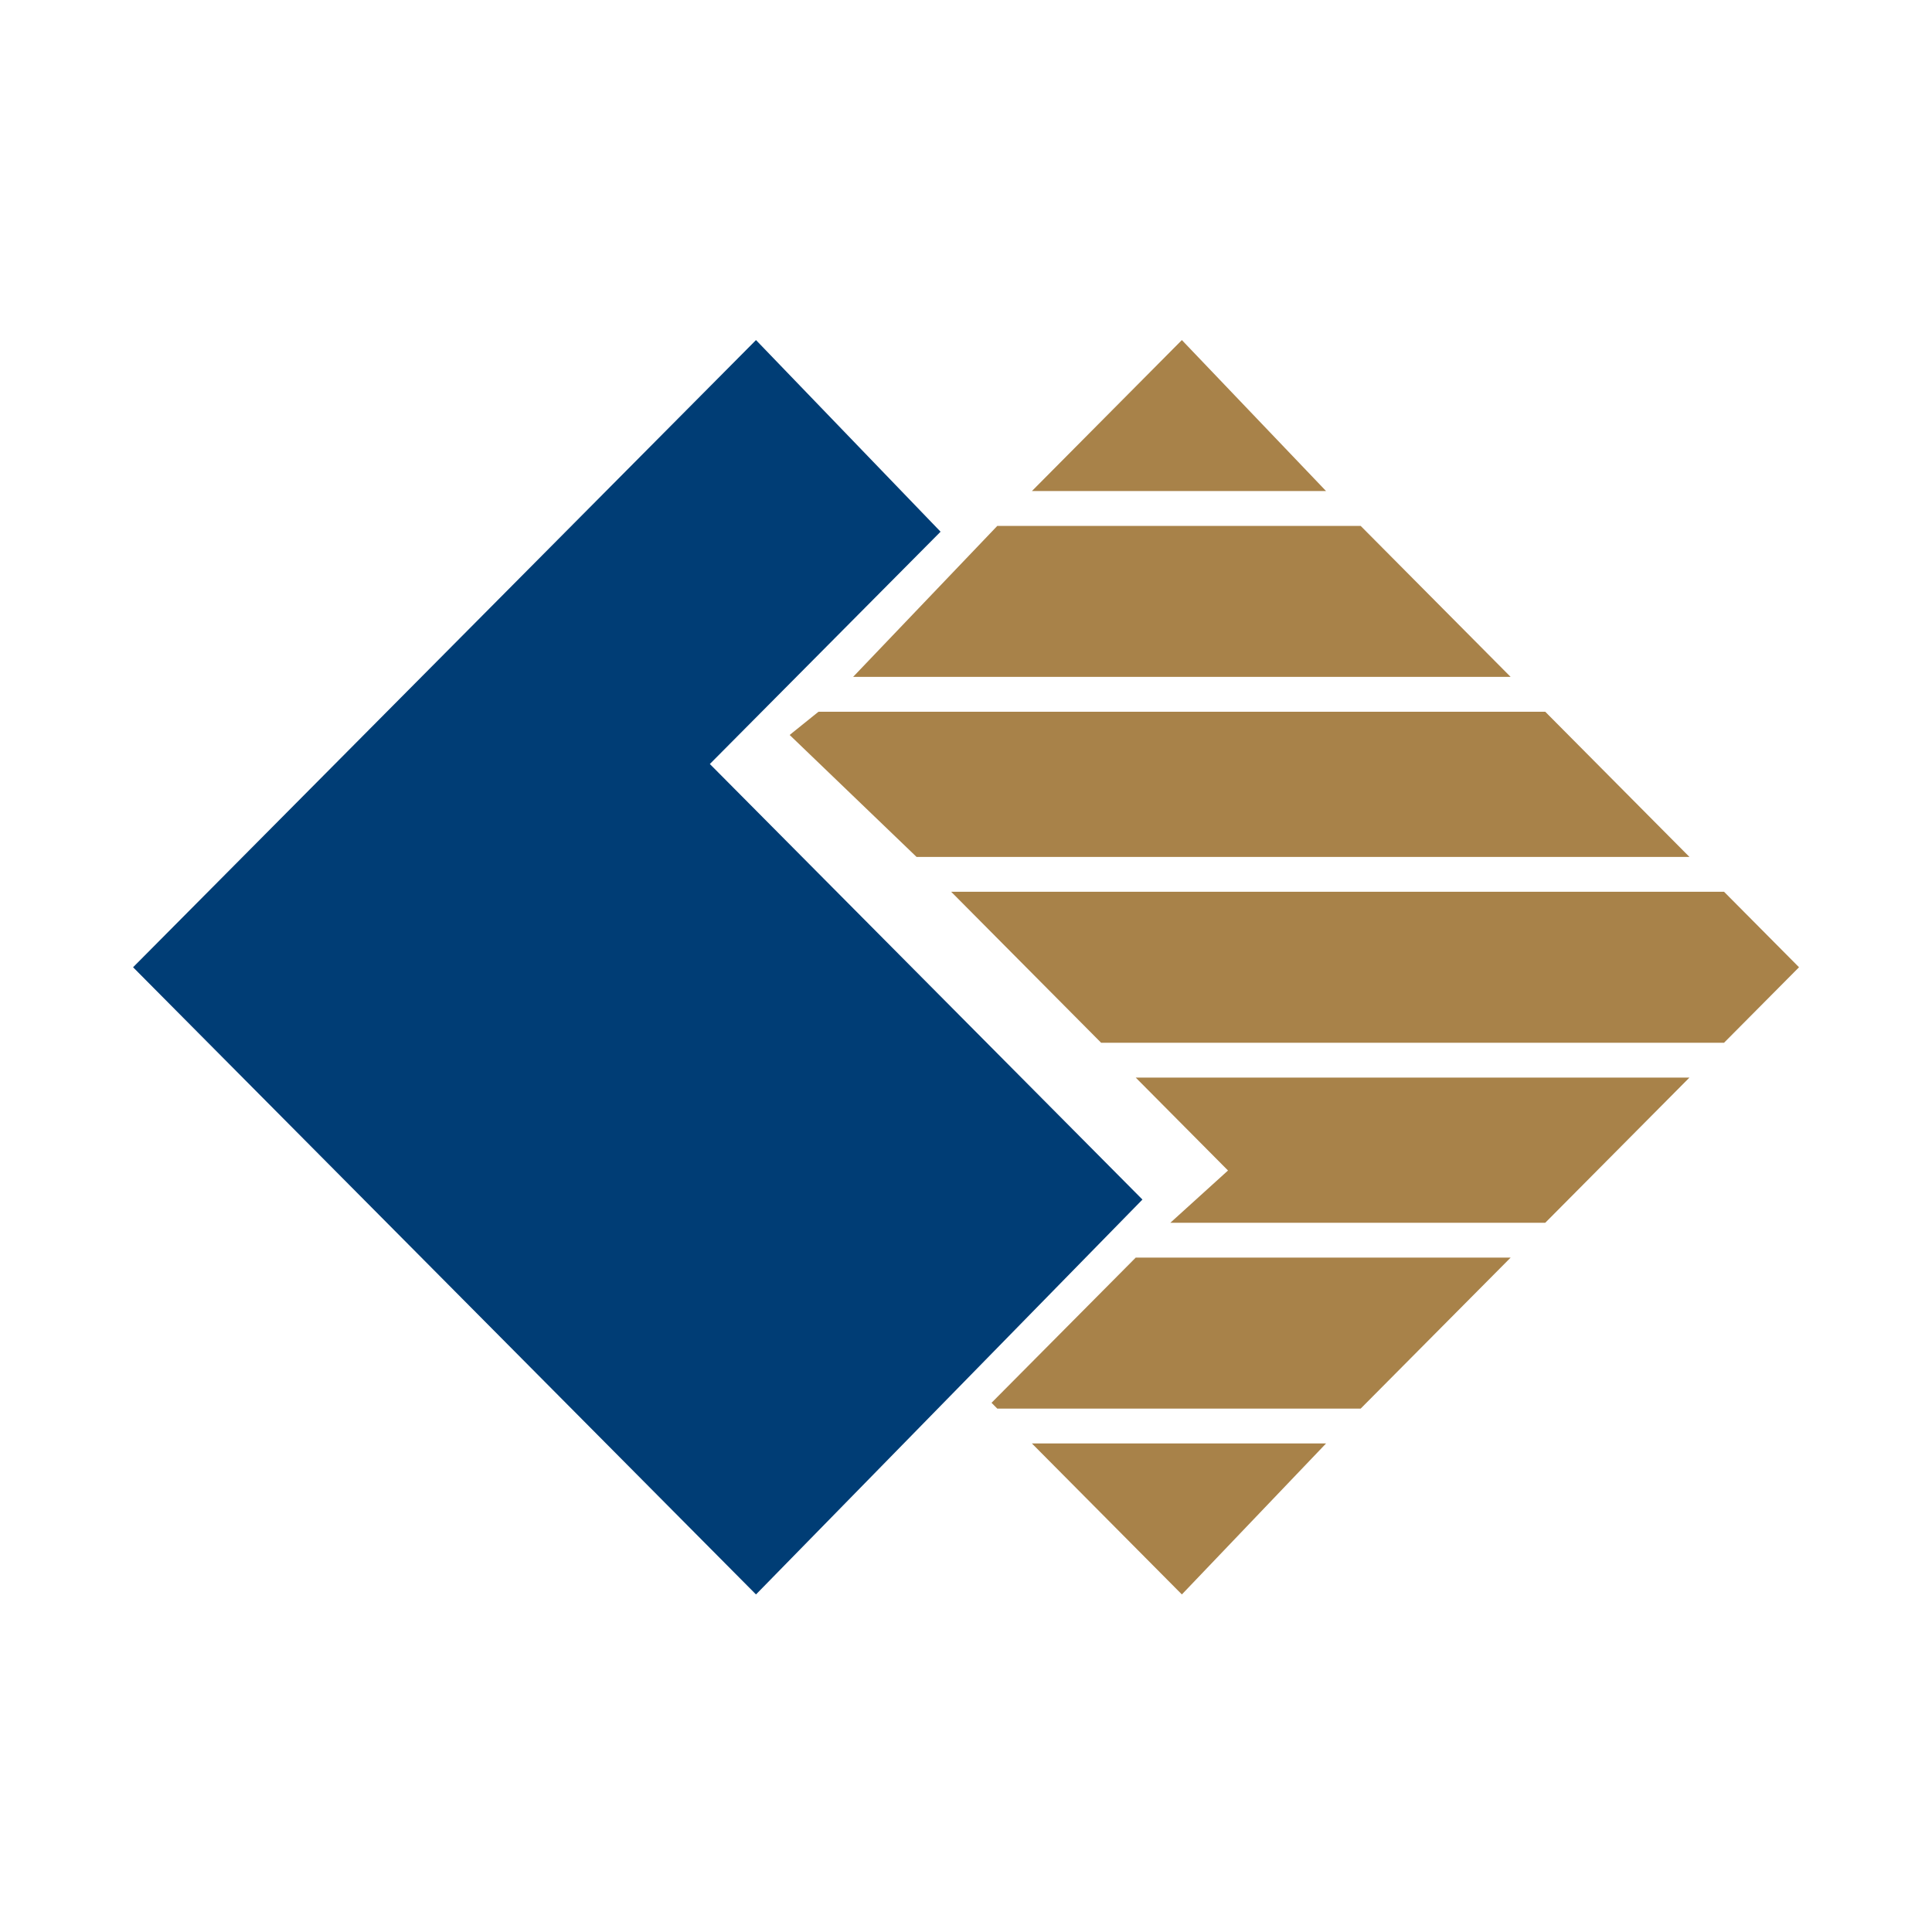
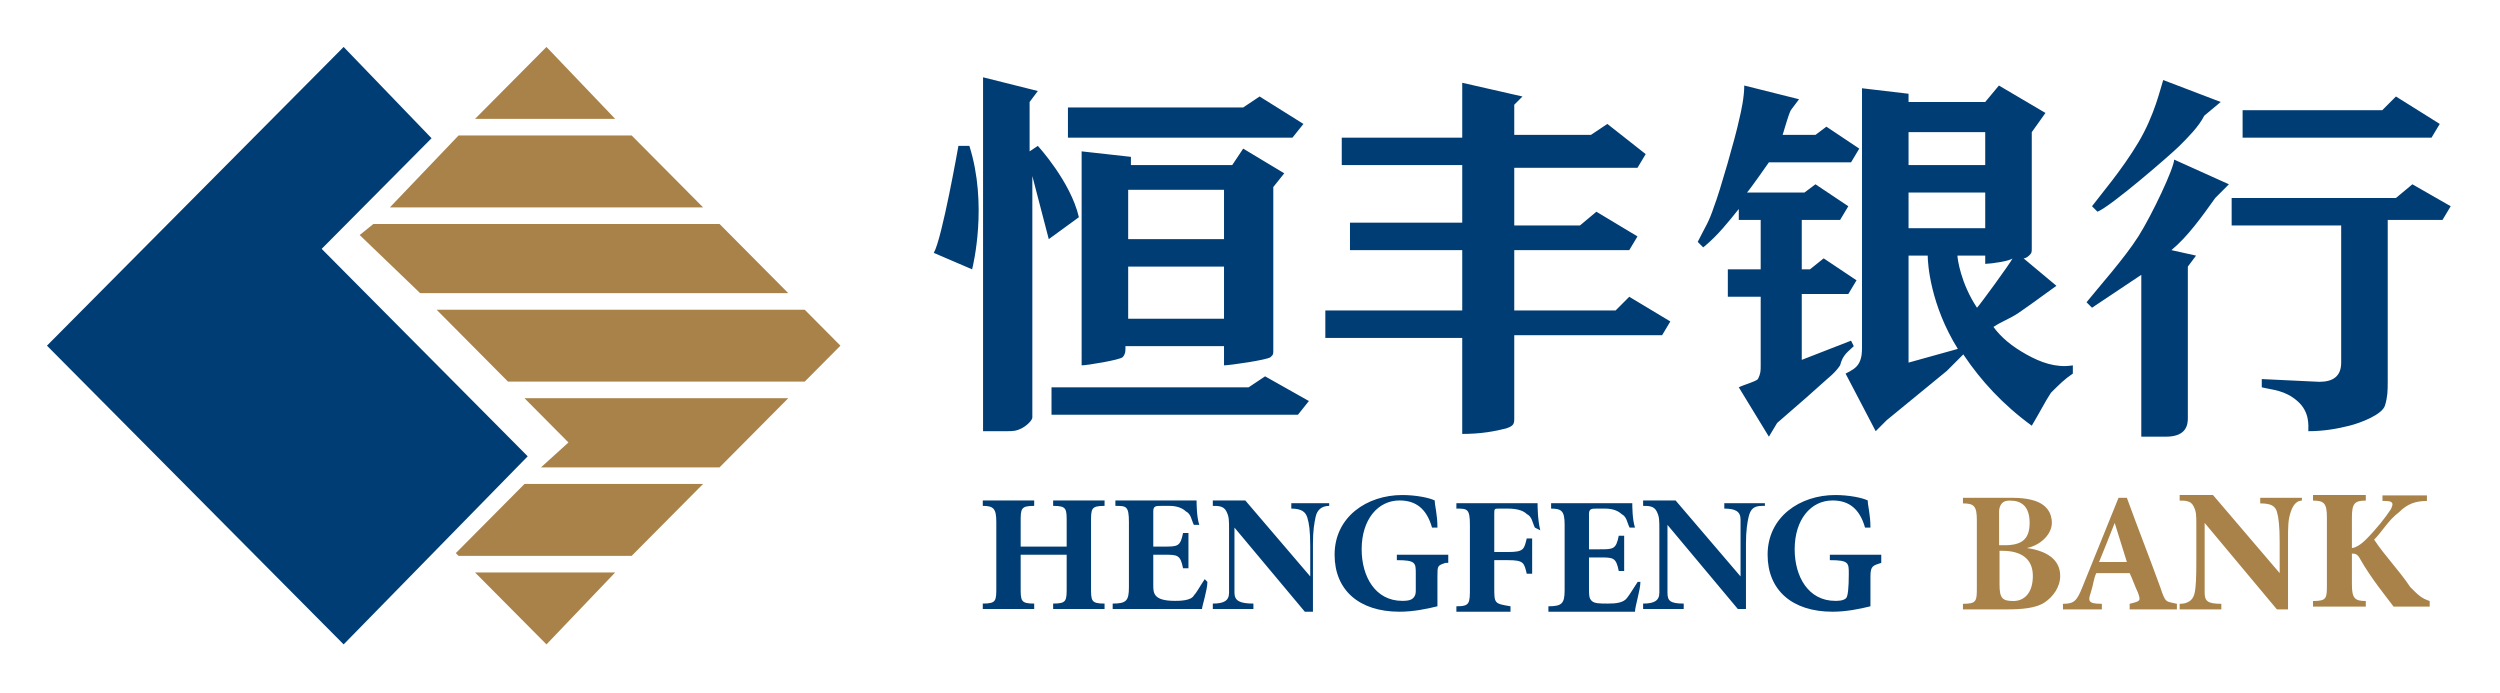
- <svg xmlns="http://www.w3.org/2000/svg" viewBox="-27 316 392 392">
+ <svg xmlns="http://www.w3.org/2000/svg" viewBox="-20 365 1065 295">
  <path fill="#003d75" d="M444.78 587.442v27.744c0 5.78 0 6.936 5.764 6.936v2.312h-21.905v-2.312c5.764 0 5.764-1.156 5.764-6.936v-13.872h-19.599v13.872c0 5.78 0 6.936 5.765 6.936v2.312h-21.905v-2.312c5.764 0 5.764-1.156 5.764-6.936v-27.744c0-5.78-1.152-6.936-5.764-6.936v-2.312h21.905v2.312c-5.765 0-5.765 1.156-5.765 6.936v10.404h19.6v-10.404c0-5.78 0-6.936-5.765-6.936v-2.312h21.905v2.312c-5.765 0-5.765 1.156-5.765 6.936zm47.268 36.992h-38.046v-2.312c5.765 0 6.918-1.156 6.918-6.936v-27.744c0-6.936-1.153-6.936-5.765-6.936v-2.312h34.587c0 1.156 0 6.936 1.153 10.404h-2.306c-1.153-2.312-1.153-4.624-3.459-5.78-1.153-1.156-3.458-2.312-6.917-2.312h-3.459c-2.305 0-3.458 0-3.458 2.312v15.028h4.611c5.765 0 6.918 0 8.07-5.78h2.306v15.028h-2.306c-1.152-5.78-2.305-5.78-8.07-5.78h-4.611v12.716c0 3.468-.14 6.936 9.223 6.936 1.701 0 6.917 0 8.07-2.312 1.153-1.156 2.306-3.468 4.612-6.936l1.152 1.156c0 3.468-2.305 10.404-2.305 11.56m48.42-39.304c-.57 2.646-1.152 5.78-1.152 11.56v28.9h-3.459l-29.975-35.836v27.744c0 3.468 2.306 4.624 8.07 4.624v2.312H496.66v-2.312c4.612 0 6.917-1.156 6.917-4.624V590.91c0-4.624 0-5.78-1.152-8.092-1.153-2.312-3.46-2.312-5.765-2.312v-2.312h13.835l27.669 32.368v-12.716c0-6.936-.518-9.975-1.224-12.287s-2.235-3.897-6.846-3.897v-2.312h16.14v1.156c-3.458 0-5.194 1.977-5.764 4.624zm55.34 19.652c-3.46 1.156-3.46 1.156-3.46 5.78v12.716c-4.611 1.156-10.375 2.312-16.14 2.312-17.293 0-27.67-9.248-27.67-24.276 0-16.184 13.836-25.432 28.823-25.432 5.764 0 11.529 1.156 13.835 2.312 0 2.312 1.152 5.78 1.152 11.56h-2.305c-2.306-8.092-6.918-11.56-13.835-11.56-9.223 0-16.14 8.092-16.14 20.808 0 11.56 5.764 21.964 17.293 21.964 1.153 0 3.459 0 4.612-1.156 1.152-1.156 1.152-2.312 1.152-3.468v-6.936c0-4.624 0-5.78-8.07-5.78v-2.312h21.905v3.468zm34.586-20.808c-1.153-1.156-3.459-2.312-8.07-2.312h-3.46c-2.305 0-2.305 0-2.305 2.312v16.184h5.764c6.918 0 6.918-1.156 8.07-5.78h2.306v15.028h-2.305c-1.153-4.624-1.153-5.78-8.07-5.78h-5.765v11.56c0 6.936 0 6.936 6.917 8.092v2.312H600.42v-2.312c5.764 0 5.764-1.156 5.764-8.092v-26.588c0-6.936-1.153-6.936-5.764-6.936v-2.312h34.586c0 1.156 0 6.936 1.153 11.56l-2.306-1.156c-1.153-2.312-1.153-4.624-3.458-5.78zm46.115 41.616h-36.892v-2.312c5.764 0 6.917-1.156 6.917-6.936v-27.744c0-5.78-1.153-6.936-5.764-6.936v-2.312h34.586c0 1.156 0 6.936 1.153 10.404h-2.306c-1.153-2.312-1.153-4.624-3.458-5.78-1.153-1.156-3.46-2.312-6.918-2.312h-3.458c-2.306 0-3.459 0-3.459 2.312v15.028h4.611c5.765 0 6.918 0 8.07-5.78h2.306v15.028h-2.305c-1.153-5.78-2.306-5.78-8.07-5.78h-4.612v12.716c0 3.468 0 4.624 1.153 5.78s3.458 1.156 6.917 1.156 6.543-.344 8.07-2.312 2.306-3.468 4.612-6.936h1.153c0 3.468-2.306 10.404-2.306 12.716m54.185-45.084c-3.458 0-4.965 1.23-5.764 4.624-.544 2.312-1.153 5.78-1.153 11.56v27.744h-3.458l-29.975-35.836v28.9c0 3.468 1.152 4.624 6.917 4.624v2.312h-17.293v-2.312c4.611 0 6.917-1.156 6.917-4.624V590.91c0-4.624 0-5.78-1.153-8.092s-3.459-2.312-5.764-2.312v-2.312h13.834l27.67 32.368v-24.276c0-3.468-2.306-4.624-6.918-4.624v-2.312h17.293v1.156zm46.116 30.056v12.716c-4.612 1.156-10.376 2.312-16.14 2.312-17.294 0-27.67-9.248-27.67-24.276 0-16.184 13.835-25.432 28.822-25.432 5.765 0 11.53 1.156 13.835 2.312 0 2.312 1.153 5.78 1.153 11.56h-2.306c-2.306-8.092-6.917-11.56-13.835-11.56-9.223 0-16.14 8.092-16.14 20.808 0 11.56 5.765 21.964 17.293 21.964 1.153 0 3.459 0 4.612-1.156q1.152-1.156 1.153-10.404c0-4.624 0-5.78-8.07-5.78v-2.312h21.904v3.468c-3.458 1.156-4.611 1.156-4.611 5.78" />
  <path fill="#a88249" d="M837.71 621.032c4.735 0 8.285-3.565 8.285-10.694s-4.734-10.693-13.019-10.693h-1.183v14.258c0 5.94 1.183 7.129 5.918 7.129zm6.912-33.269c0-7.129-3.55-9.505-8.284-9.505-1.184 0-2.367 0-3.55 1.188 0 0-1.184 1.188-1.184 3.564v14.258h2.367c7.1 0 10.651-2.376 10.651-9.505m13.02 22.575c0 4.753-3.038 8.925-6.715 11.35s-9.855 2.908-15.773 2.908h-18.937v-2.376c5.918 0 5.918-1.188 5.918-7.13v-28.515c0-5.94-1.183-7.129-5.918-7.129v-2.376h21.304c5.918 0 9.794 1.188 11.836 2.376s4.734 3.564 4.734 8.317-4.734 9.505-10.652 10.694c8.285 1.188 14.202 4.752 14.202 11.881zm16.569-5.94h11.835l-5.183-16.635c-2.367 5.94-4.198 10.694-6.652 16.634zm13.019 20.198v-2.376c4.734-1.188 4.734-1.188 3.55-4.753-1.183-2.376-2.366-5.94-3.55-8.317h-14.203c-1.183 2.376-1.183 4.753-2.367 8.317s-1.183 4.753 4.735 4.753v2.376h-16.57v-2.376c4.734 0 5.918-1.188 8.285-7.13l15.386-38.02h3.55c4.735 13.07 9.469 24.951 14.203 38.02 2.367 7.13 2.374 5.942 7.108 7.13v2.376zm68.645-41.586c-1.183 3.565-1.183 5.941-1.183 13.07v28.516h-4.734l-30.772-36.833v29.704c0 3.565 1.183 4.753 7.1 4.753v2.376h-17.752v-2.376c4.734 0 5.852-2.715 6.264-4.166.717-2.528.837-7.716.837-13.657v-15.446c0-4.752 0-5.94-1.184-8.317s-3.55-2.376-5.917-2.376v-2.376h14.202l28.405 33.268v-13.07c0-7.129-.476-10.693-1.183-13.07-.707-2.376-2.367-3.564-7.102-3.564v-2.376h17.754v1.188c-1.763 0-3.551 1.188-4.735 4.752m29.589 20.2c-1.184-2.377-2.367-2.377-3.55-2.377v13.07c0 5.94 1.183 7.129 5.917 7.129v2.376h-22.487v-2.376c5.917 0 5.917-1.189 5.917-7.13v-28.515c0-5.941-1.183-7.13-5.917-7.13v-2.375h22.487v2.376c-4.734 0-5.918 1.188-5.918 7.129v13.07c1.184 0 3.55-1.189 5.918-3.565 4.734-4.753 8.285-9.355 10.652-12.92 1.183-2.376 1.183-3.564-2.367-3.564h-1.184v-2.376h18.937v2.376c-4.734 0-8.285 1.188-11.836 4.753-4.734 3.564-7.1 8.167-10.651 11.731 4.734 7.129 10.651 13.07 15.386 20.199 3.55 3.564 4.734 4.752 8.284 5.94v2.377h-15.386c-3.55-4.753-9.468-11.882-14.202-20.199z" />
  <path fill="#003d75" d="m906.188 432.986 23.33 10.519-5.833 5.843c-5.832 8.181-11.664 16.362-18.663 22.206l10.498 2.337-3.5 4.675v64.472c-.006 2.45-.245 7.99-9.33 7.99h-10.5v-68.956l-20.996 14.025-2.333-2.337c4.666-5.844 16.172-18.7 22.083-28.05 5.912-9.35 15.243-29.218 15.243-32.724zM723.056 401.43l23.329 5.844-3.5 4.675c-1.12 2.244-2.24 6.642-3.359 10.092l-.14.426h13.997l4.666-3.506 13.998 9.35-3.5 5.844h-34.993s-7.912 11.325-9.272 12.793l-.06.063h24.496l4.665-3.506 13.998 9.35-3.5 5.843h-16.33v21.037h3.5l5.832-4.675 13.997 9.35-3.5 5.844h-19.829v28.049l20.996-8.181 1.167 2.337c-2.333 2.338-4.666 3.506-5.832 8.181-2.333 3.507-5.057 5.27-8.166 8.181q-3.06 2.868-18.187 15.951l-.476.412-3.5 5.843-12.83-21.037c2.333-1.169 6.999-2.337 8.165-3.506 1.166-2.337 1.166-3.506 1.166-5.844v-29.218h-13.997v-11.687h13.997v-21.037h-9.331v-4.675c-4.472 5.6-8.943 11.2-14.441 15.772l-.723.59-2.333-2.337c3.5-7.013 4.666-8.181 6.999-15.194 2.333-5.843 9.331-30.387 10.498-36.23 1.166-4.675 2.333-10.519 2.333-15.194m-120.145-1.168 25.662 5.843-3.5 3.507v12.855h32.662l6.998-4.674 16.33 12.856-3.499 5.843h-52.49v24.543h27.995l6.998-5.843 17.497 10.518-3.5 5.844h-48.99v25.712h43.159l5.832-5.844 17.497 10.519-3.5 5.843h-62.988v35.43c-.008 2.322-.17 3.195-3.5 4.307-4.665 1.169-10.497 2.337-18.663 2.337v-40.905H544.59v-11.687h58.322v-25.712h-47.824v-11.687h47.824v-24.544h-51.323v-11.687h51.323v-23.374zm404.759 43.243 16.33 9.35-3.5 5.843h-23.328v68.83c-.003 4.036-.064 6.513-1.153 10.178-1.18 3.971-10.512 7.478-15.178 8.646-4.665 1.169-10.498 2.338-17.496 2.338 0-2.338.7-8.19-4.666-12.856s-10.498-4.675-15.164-5.844v-3.506l24.495 1.169c5.833 0 9.332-2.338 9.332-8.181v-58.437h-46.658v-11.687h69.987zm-608.887-45.58 23.329 5.843-3.5 4.675v21.037l3.5-2.338s13.997 15.194 17.496 30.387l-12.83 9.35-7-26.88v102.847c0 1.169-2.332 3.506-4.665 4.675-2.166 1.085-3.327 1.163-6.283 1.168h-10.047zm432.753 3.505 19.83 11.688-5.833 8.18v49.554c-.006 1.798-.077 1.945-1.036 2.909l-.139.139c-.102.1-1.102 1.052-2.15 1.152l-.174.008 13.997 11.687q-12.83 9.351-16.33 11.688c-3.5 2.337-6.999 3.506-10.498 5.843 3.5 4.675 7.766 8.181 13.997 11.687 6.09 3.427 12.531 5.737 19.353 4.75l.477-.075v3.507c-3.5 2.337-5.832 4.674-9.332 8.18-2.333 3.507-4.666 8.182-8.165 14.025-12.558-9.15-21.764-19.421-28.711-29.715l-.45-.672-6.999 7.013-25.662 21.037-4.666 4.675-12.83-24.543c2.332-1.17 4.665-2.338 5.832-4.675 1.105-2.215 1.163-4.43 1.166-6.644V402.6l19.83 2.338v3.506h32.66l5.833-7.013zm-312.61 123.885 18.664 10.519-4.666 5.843h-104.98V529.99h83.984zm-9.33-97.004 17.496 10.519-4.666 5.843v68.955c0 2.337.08 2.337-1.166 3.506-1.247 1.169-17.497 3.506-19.83 3.506v-8.18h-41.992v1.168c0 1.169-.102 2.337-1.167 3.506s-15.163 3.506-17.496 3.506v-91.16l20.996 2.337v3.506h43.159zm291.612 45.58h-8.165v45.58l20.996-5.843c-11.665-18.7-12.831-36.23-12.831-39.737m-299.778 4.675h-40.826v22.206h40.826zm324.273-4.675h-11.836c0 1.17 1.338 11.688 8.337 22.206 1.167-1.169 13.997-18.7 15.164-21.037-1.14 1.142-8.964 2.284-11.497 2.336l-.168.002zM392.95 427.142c7.92 24.941 1.573 50.981 1.185 52.521l-.018.072-16.33-7.012c3.499-5.844 10.497-45.58 10.497-45.58zm108.48 18.7h-40.826v21.037h40.826zm324.273 1.169h-32.66v15.193h32.66zm75.82-47.918 24.495 9.35-6.999 5.843c-2.332 4.675-7.063 9.35-10.562 12.856-3.5 3.507-29.097 25.712-34.93 28.05l-2.332-2.338c3.5-4.675 12.794-15.501 19.75-27.189 6.957-11.687 9.411-23.066 10.578-26.572m-75.82 22.206h-32.66v14.024h32.66V421.3zm-309.109-15.194 18.663 11.688-4.666 5.843h-95.649V410.78h74.653zm484.077 0 18.663 11.688-3.5 5.843H935.35V411.95h59.489z" />
  <path fill="#a88249" d="M196.415 527.572h126.39l15.214-15.318-15.213-15.317H165.987zm45.641-111.937L212.799 385l-30.428 30.635zm37.45 155.533h-76.07l-29.257 29.457 1.17 1.179h73.729zM175.35 422.705l-29.257 30.635h133.412l-30.427-30.635zm28.087 111.937 18.724 18.852-11.703 10.605h76.069l29.257-29.457zm-21.066 74.231L212.8 639.51l29.257-30.636h-59.685zm-43.3-148.463-5.852 4.713 25.747 24.744h156.818l-29.257-29.457H139.07z" />
  <path fill="#003d75" d="m117.029 471.015 46.811-47.132L126.39 385 0 512.254 126.39 639.51l78.41-80.123z" />
</svg>
